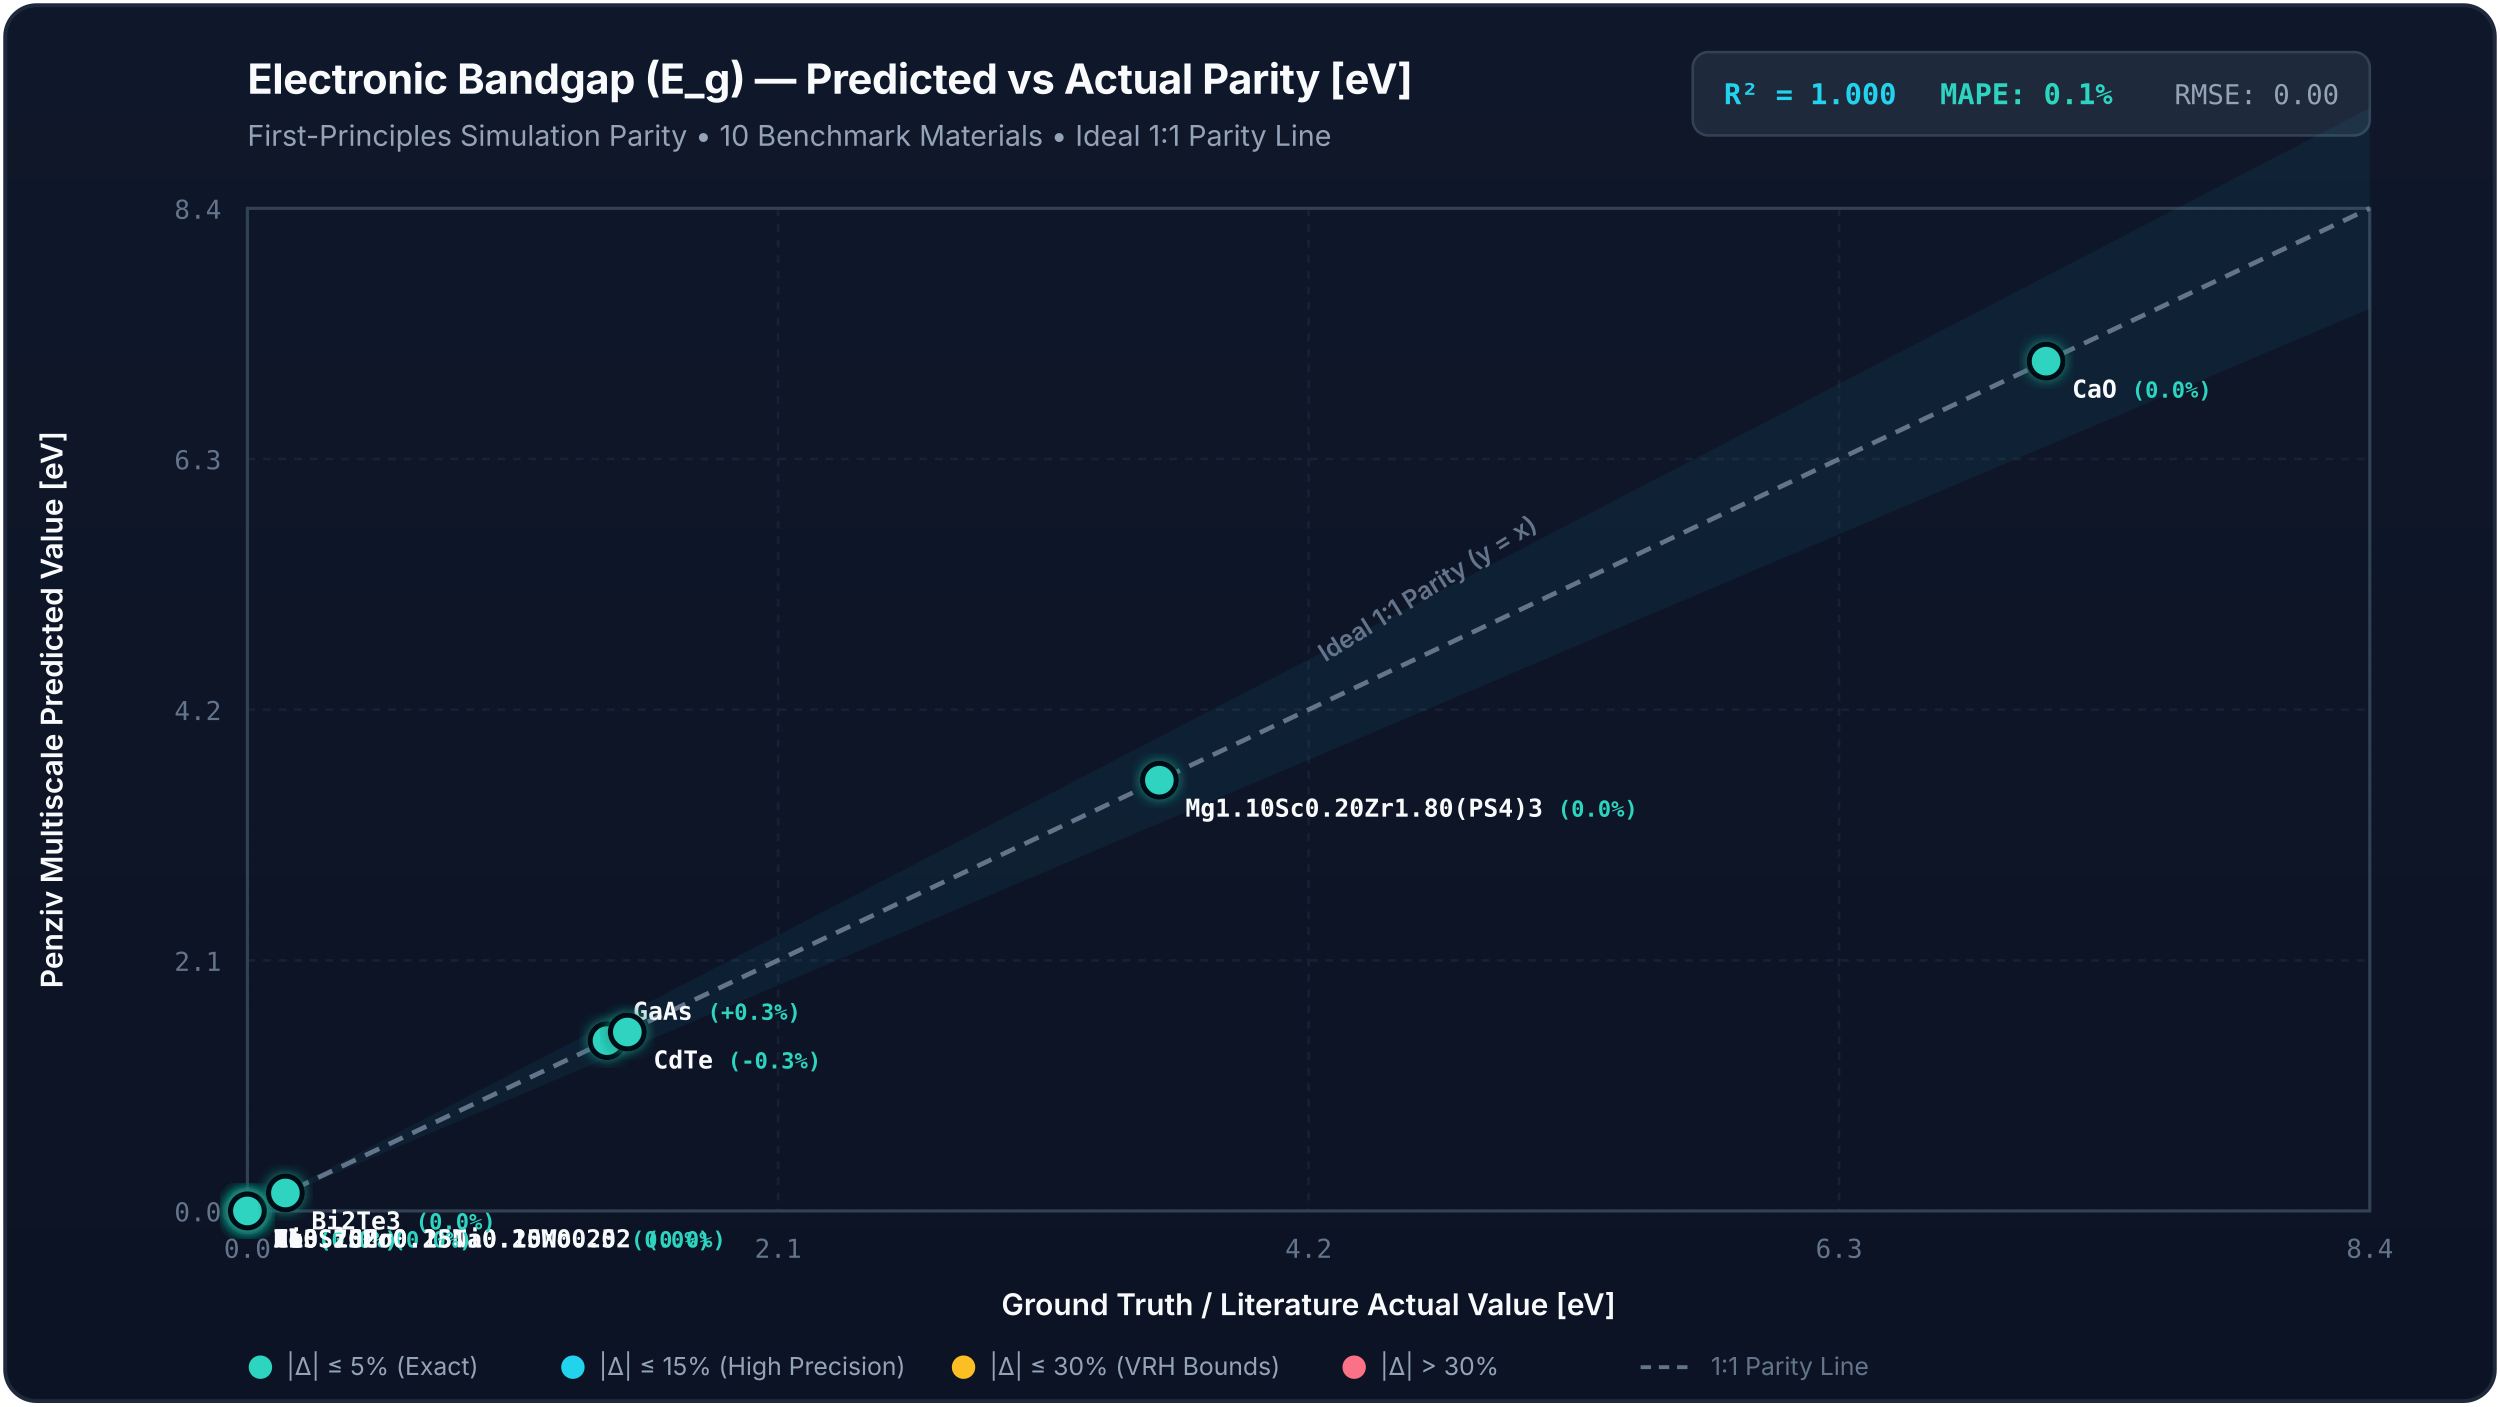
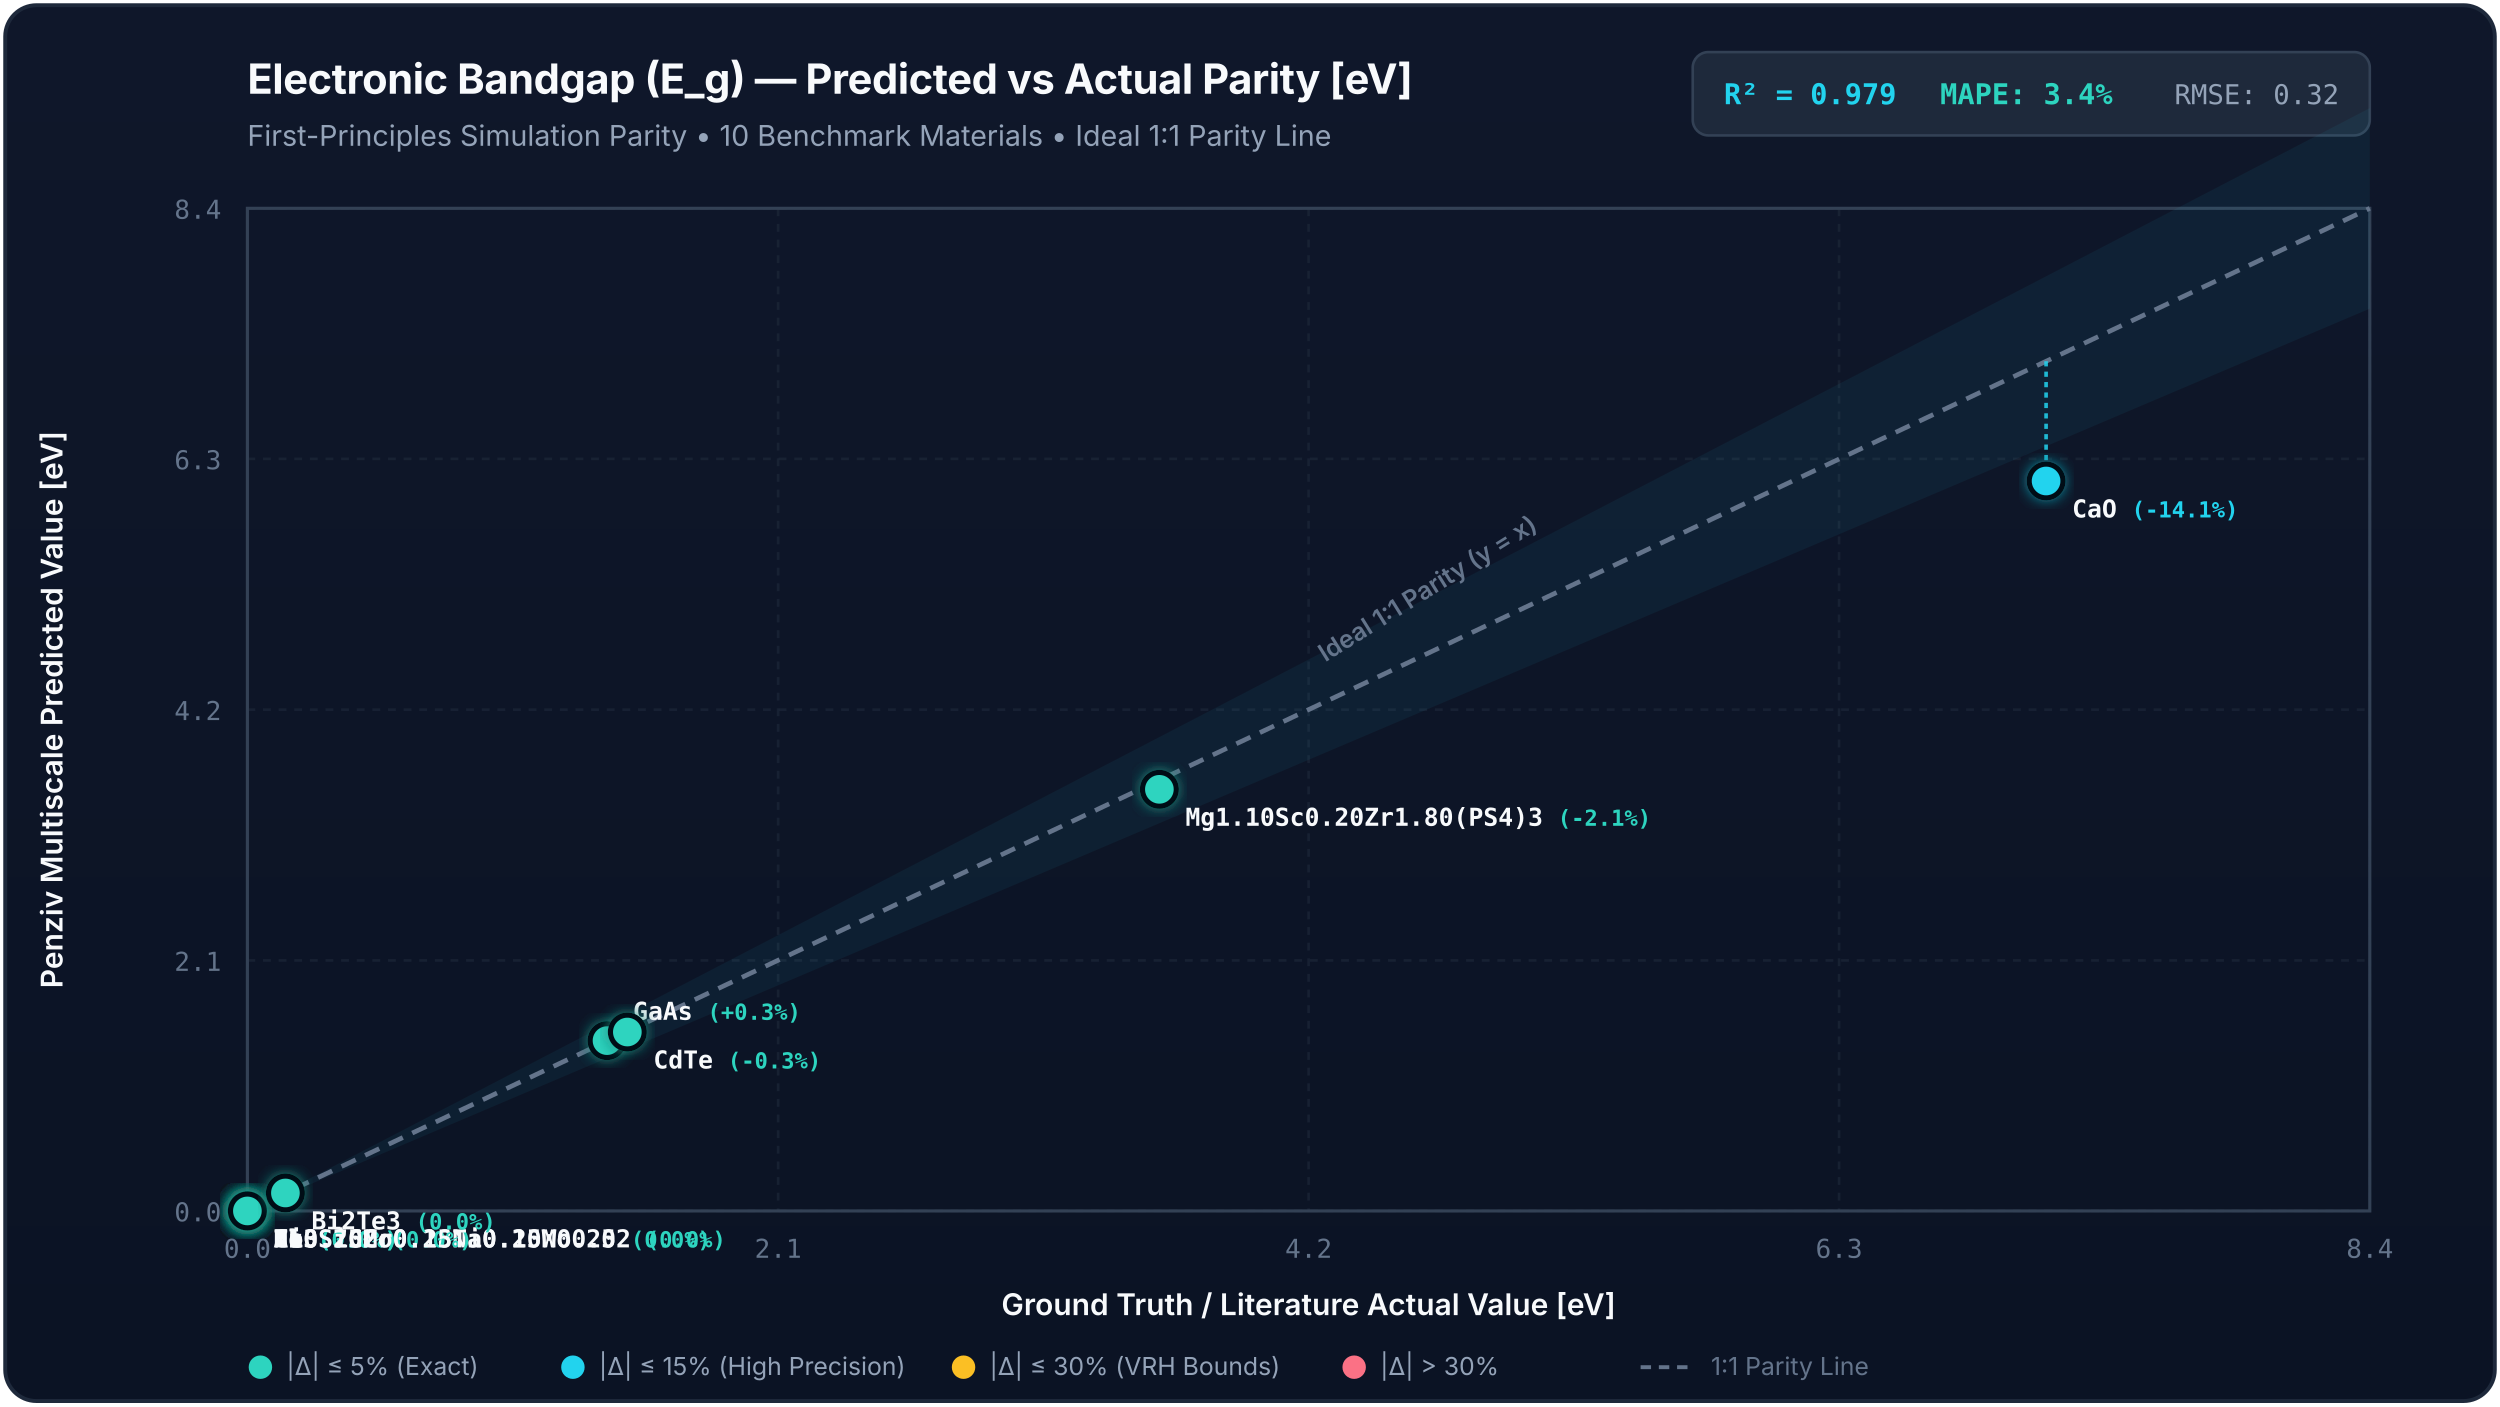
<svg xmlns="http://www.w3.org/2000/svg" viewBox="0 0 960 540" width="100%" height="auto" style="background-color: #040D18; border-radius: 12px; font-family: Inter, -apple-system, sans-serif;">
  <defs>
    <linearGradient id="gradParityCard" x1="0" y1="0" x2="0" y2="1">
      <stop offset="0%" stop-color="#0F172A" />
      <stop offset="100%" stop-color="#0B1324" />
    </linearGradient>
    <filter id="glowEffect" x="-30%" y="-30%" width="160%" height="160%">
      <feGaussianBlur stdDeviation="3" result="blur" />
      <feComposite in="SourceGraphic" in2="blur" operator="over" />
    </filter>
  </defs>
  <rect x="2" y="2" width="956" height="536" rx="12" fill="url(#gradParityCard)" stroke="#1E293B" stroke-width="1.5" />
  <text x="95" y="36" fill="#F8FAFC" font-size="16" font-weight="700" letter-spacing="-0.01em">Electronic Bandgap (E_g) — Predicted vs Actual Parity [eV]</text>
  <text x="95" y="56" fill="#94A3B8" font-size="11">First-Principles Simulation Parity • 10 Benchmark Materials • Ideal 1:1 Parity Line</text>
  <g transform="translate(650, 20)">
    <rect width="260" height="32" rx="6" fill="#1E293B" stroke="#334155" stroke-width="1" />
-     <text x="12" y="20" fill="#22D3EE" font-family="JetBrains Mono, monospace" font-size="11" font-weight="700">R² = 1.000</text>
-     <text x="95" y="20" fill="#2DD4BF" font-family="JetBrains Mono, monospace" font-size="11" font-weight="700">MAPE: 0.1%</text>
-     <text x="185" y="20" fill="#94A3B8" font-family="JetBrains Mono, monospace" font-size="10.5">RMSE: 0.00</text>
+     <text x="12" y="20" fill="#22D3EE" font-family="JetBrains Mono, monospace" font-size="11" font-weight="700">R² = 0.979</text>
+     <text x="95" y="20" fill="#2DD4BF" font-family="JetBrains Mono, monospace" font-size="11" font-weight="700">MAPE: 3.4%</text>
+     <text x="185" y="20" fill="#94A3B8" font-family="JetBrains Mono, monospace" font-size="10.5">RMSE: 0.32</text>
  </g>
  <line x1="95.0" y1="80" x2="95.0" y2="465" stroke="#1E293B" stroke-width="1" stroke-dasharray="3,3" opacity="0.6" />
  <line x1="95" y1="465.0" x2="910" y2="465.0" stroke="#1E293B" stroke-width="1" stroke-dasharray="3,3" opacity="0.6" />
  <text x="85" y="469.0" fill="#64748B" font-family="JetBrains Mono, monospace" font-size="10" text-anchor="end">0.0</text>
  <text x="95.0" y="483.0" fill="#64748B" font-family="JetBrains Mono, monospace" font-size="10" text-anchor="middle">0.0</text>
  <line x1="298.8" y1="80" x2="298.8" y2="465" stroke="#1E293B" stroke-width="1" stroke-dasharray="3,3" opacity="0.6" />
  <line x1="95" y1="368.8" x2="910" y2="368.8" stroke="#1E293B" stroke-width="1" stroke-dasharray="3,3" opacity="0.6" />
  <text x="85" y="372.8" fill="#64748B" font-family="JetBrains Mono, monospace" font-size="10" text-anchor="end">2.1</text>
  <text x="298.8" y="483.0" fill="#64748B" font-family="JetBrains Mono, monospace" font-size="10" text-anchor="middle">2.1</text>
  <line x1="502.5" y1="80" x2="502.5" y2="465" stroke="#1E293B" stroke-width="1" stroke-dasharray="3,3" opacity="0.6" />
  <line x1="95" y1="272.5" x2="910" y2="272.5" stroke="#1E293B" stroke-width="1" stroke-dasharray="3,3" opacity="0.6" />
  <text x="85" y="276.5" fill="#64748B" font-family="JetBrains Mono, monospace" font-size="10" text-anchor="end">4.2</text>
  <text x="502.5" y="483.0" fill="#64748B" font-family="JetBrains Mono, monospace" font-size="10" text-anchor="middle">4.2</text>
  <line x1="706.2" y1="80" x2="706.2" y2="465" stroke="#1E293B" stroke-width="1" stroke-dasharray="3,3" opacity="0.6" />
  <line x1="95" y1="176.2" x2="910" y2="176.2" stroke="#1E293B" stroke-width="1" stroke-dasharray="3,3" opacity="0.6" />
  <text x="85" y="180.2" fill="#64748B" font-family="JetBrains Mono, monospace" font-size="10" text-anchor="end">6.3</text>
  <text x="706.2" y="483.0" fill="#64748B" font-family="JetBrains Mono, monospace" font-size="10" text-anchor="middle">6.3</text>
  <line x1="910.0" y1="80" x2="910.0" y2="465" stroke="#1E293B" stroke-width="1" stroke-dasharray="3,3" opacity="0.6" />
  <line x1="95" y1="80.0" x2="910" y2="80.0" stroke="#1E293B" stroke-width="1" stroke-dasharray="3,3" opacity="0.6" />
  <text x="85" y="84.0" fill="#64748B" font-family="JetBrains Mono, monospace" font-size="10" text-anchor="end">8.4</text>
  <text x="910.0" y="483.0" fill="#64748B" font-family="JetBrains Mono, monospace" font-size="10" text-anchor="middle">8.4</text>
  <rect x="95" y="80" width="815" height="385" fill="none" stroke="#334155" stroke-width="1.2" />
  <polygon points="95.0,465.0 910.0,41.5 910.0,118.5 95.0,465.0" fill="#22D3EE" opacity="0.06" />
  <line x1="95.0" y1="465.0" x2="910.0" y2="80.0" stroke="#64748B" stroke-width="1.8" stroke-dasharray="6,4" />
  <text x="517.5" y="260.5" fill="#64748B" font-size="9.5" font-weight="600" transform="rotate(-32 502.5 272.5)">Ideal 1:1 Parity (y = x)</text>
  <text x="502.5" y="505.0" fill="#F8FAFC" font-size="11.5" font-weight="600" text-anchor="middle">Ground Truth / Literature Actual Value  [eV]</text>
  <text x="24" y="272.5" fill="#F8FAFC" font-size="11.5" font-weight="600" text-anchor="middle" transform="rotate(-90 24 272.5)">Penziv Multiscale Predicted Value  [eV]</text>
  <line x1="95.0" y1="465.0" x2="95.0" y2="465.0" stroke="#2DD4BF" stroke-width="1.4" stroke-dasharray="2,2" opacity="0.85" />
  <circle cx="95.0" cy="465.0" r="6.5" fill="#2DD4BF" stroke="#040D18" stroke-width="2" filter="url(#glowEffect)" />
  <text x="105.0" y="479.0" fill="#F8FAFC" font-family="JetBrains Mono, monospace" font-size="9.5" font-weight="700" text-anchor="start">Cu <tspan fill="#2DD4BF" font-size="8.5">(0.0%)</tspan>
  </text>
  <line x1="95.0" y1="465.0" x2="95.0" y2="465.0" stroke="#2DD4BF" stroke-width="1.4" stroke-dasharray="2,2" opacity="0.85" />
  <circle cx="95.0" cy="465.0" r="6.5" fill="#2DD4BF" stroke="#040D18" stroke-width="2" filter="url(#glowEffect)" />
  <text x="105.0" y="479.0" fill="#F8FAFC" font-family="JetBrains Mono, monospace" font-size="9.5" font-weight="700" text-anchor="start">Al <tspan fill="#2DD4BF" font-size="8.5">(0.0%)</tspan>
  </text>
-   <line x1="785.7" y1="138.7" x2="785.7" y2="138.7" stroke="#2DD4BF" stroke-width="1.4" stroke-dasharray="2,2" opacity="0.85" />
-   <circle cx="785.7" cy="138.7" r="6.5" fill="#2DD4BF" stroke="#040D18" stroke-width="2" filter="url(#glowEffect)" />
-   <text x="795.7" y="152.7" fill="#F8FAFC" font-family="JetBrains Mono, monospace" font-size="9.5" font-weight="700" text-anchor="start">CaO <tspan fill="#2DD4BF" font-size="8.5">(0.0%)</tspan>
+   <line x1="785.7" y1="138.7" x2="785.7" y2="184.7" stroke="#22D3EE" stroke-width="1.4" stroke-dasharray="2,2" opacity="0.85" />
+   <circle cx="785.7" cy="184.7" r="6.5" fill="#22D3EE" stroke="#040D18" stroke-width="2" filter="url(#glowEffect)" />
+   <text x="795.7" y="198.7" fill="#F8FAFC" font-family="JetBrains Mono, monospace" font-size="9.5" font-weight="700" text-anchor="start">CaO <tspan fill="#22D3EE" font-size="8.5">(-14.1%)</tspan>
  </text>
  <line x1="95.0" y1="465.0" x2="95.0" y2="465.0" stroke="#2DD4BF" stroke-width="1.4" stroke-dasharray="2,2" opacity="0.85" />
  <circle cx="95.0" cy="465.0" r="6.5" fill="#2DD4BF" stroke="#040D18" stroke-width="2" filter="url(#glowEffect)" />
  <text x="105.0" y="479.0" fill="#F8FAFC" font-family="JetBrains Mono, monospace" font-size="9.5" font-weight="700" text-anchor="start">Fe0.70Cr0.18Ni0.10Mo0.02 <tspan fill="#2DD4BF" font-size="8.5">(0.0%)</tspan>
  </text>
  <line x1="95.0" y1="465.0" x2="95.0" y2="465.0" stroke="#2DD4BF" stroke-width="1.4" stroke-dasharray="2,2" opacity="0.85" />
  <circle cx="95.0" cy="465.0" r="6.5" fill="#2DD4BF" stroke="#040D18" stroke-width="2" filter="url(#glowEffect)" />
  <text x="105.0" y="479.0" fill="#F8FAFC" font-family="JetBrains Mono, monospace" font-size="9.5" font-weight="700" text-anchor="start">Ti3SiC2 <tspan fill="#2DD4BF" font-size="8.5">(0.0%)</tspan>
  </text>
  <line x1="95.0" y1="465.0" x2="95.0" y2="465.0" stroke="#2DD4BF" stroke-width="1.4" stroke-dasharray="2,2" opacity="0.85" />
  <circle cx="95.0" cy="465.0" r="6.5" fill="#2DD4BF" stroke="#040D18" stroke-width="2" filter="url(#glowEffect)" />
  <text x="105.0" y="479.0" fill="#F8FAFC" font-family="JetBrains Mono, monospace" font-size="9.5" font-weight="700" text-anchor="start">Nb0.25Mo0.25Ta0.25W0.25 <tspan fill="#2DD4BF" font-size="8.5">(0.0%)</tspan>
  </text>
-   <line x1="445.2" y1="299.6" x2="445.2" y2="299.6" stroke="#2DD4BF" stroke-width="1.4" stroke-dasharray="2,2" opacity="0.85" />
-   <circle cx="445.2" cy="299.6" r="6.5" fill="#2DD4BF" stroke="#040D18" stroke-width="2" filter="url(#glowEffect)" />
-   <text x="455.2" y="313.6" fill="#F8FAFC" font-family="JetBrains Mono, monospace" font-size="9.5" font-weight="700" text-anchor="start">Mg1.10Sc0.20Zr1.80(PS4)3 <tspan fill="#2DD4BF" font-size="8.5">(0.0%)</tspan>
+   <line x1="445.2" y1="299.6" x2="445.2" y2="303.1" stroke="#2DD4BF" stroke-width="1.4" stroke-dasharray="2,2" opacity="0.85" />
+   <circle cx="445.2" cy="303.1" r="6.5" fill="#2DD4BF" stroke="#040D18" stroke-width="2" filter="url(#glowEffect)" />
+   <text x="455.2" y="317.1" fill="#F8FAFC" font-family="JetBrains Mono, monospace" font-size="9.5" font-weight="700" text-anchor="start">Mg1.10Sc0.20Zr1.80(PS4)3 <tspan fill="#2DD4BF" font-size="8.5">(-2.1%)</tspan>
  </text>
  <line x1="233.1" y1="399.7" x2="233.1" y2="399.6" stroke="#2DD4BF" stroke-width="1.4" stroke-dasharray="2,2" opacity="0.85" />
  <circle cx="233.1" cy="399.6" r="6.5" fill="#2DD4BF" stroke="#040D18" stroke-width="2" filter="url(#glowEffect)" />
  <text x="243.1" y="391.6" fill="#F8FAFC" font-family="JetBrains Mono, monospace" font-size="9.5" font-weight="700" text-anchor="start">GaAs <tspan fill="#2DD4BF" font-size="8.5">(+0.3%)</tspan>
  </text>
  <line x1="240.9" y1="396.1" x2="240.9" y2="396.3" stroke="#2DD4BF" stroke-width="1.4" stroke-dasharray="2,2" opacity="0.85" />
  <circle cx="240.9" cy="396.3" r="6.5" fill="#2DD4BF" stroke="#040D18" stroke-width="2" filter="url(#glowEffect)" />
  <text x="250.9" y="410.3" fill="#F8FAFC" font-family="JetBrains Mono, monospace" font-size="9.5" font-weight="700" text-anchor="start">CdTe <tspan fill="#2DD4BF" font-size="8.5">(-0.3%)</tspan>
  </text>
  <line x1="109.6" y1="458.1" x2="109.6" y2="458.1" stroke="#2DD4BF" stroke-width="1.4" stroke-dasharray="2,2" opacity="0.85" />
  <circle cx="109.6" cy="458.1" r="6.5" fill="#2DD4BF" stroke="#040D18" stroke-width="2" filter="url(#glowEffect)" />
  <text x="119.6" y="472.1" fill="#F8FAFC" font-family="JetBrains Mono, monospace" font-size="9.5" font-weight="700" text-anchor="start">Bi2Te3 <tspan fill="#2DD4BF" font-size="8.5">(0.0%)</tspan>
  </text>
  <g transform="translate(95, 528)" font-size="9.5">
    <circle cx="5" cy="-3" r="4.5" fill="#2DD4BF" />
    <text x="15" y="0" fill="#94A3B8">|Δ| ≤ 5% (Exact)</text>
    <circle cx="125" cy="-3" r="4.5" fill="#22D3EE" />
    <text x="135" y="0" fill="#94A3B8">|Δ| ≤ 15% (High Precision)</text>
    <circle cx="275" cy="-3" r="4.5" fill="#FBBF24" />
    <text x="285" y="0" fill="#94A3B8">|Δ| ≤ 30% (VRH Bounds)</text>
    <circle cx="425" cy="-3" r="4.5" fill="#FB7185" />
    <text x="435" y="0" fill="#94A3B8">|Δ| &gt; 30%</text>
    <line x1="535" y1="-3" x2="555" y2="-3" stroke="#64748B" stroke-dasharray="4,3" stroke-width="1.5" />
    <text x="562" y="0" fill="#64748B">1:1 Parity Line</text>
  </g>
</svg>
